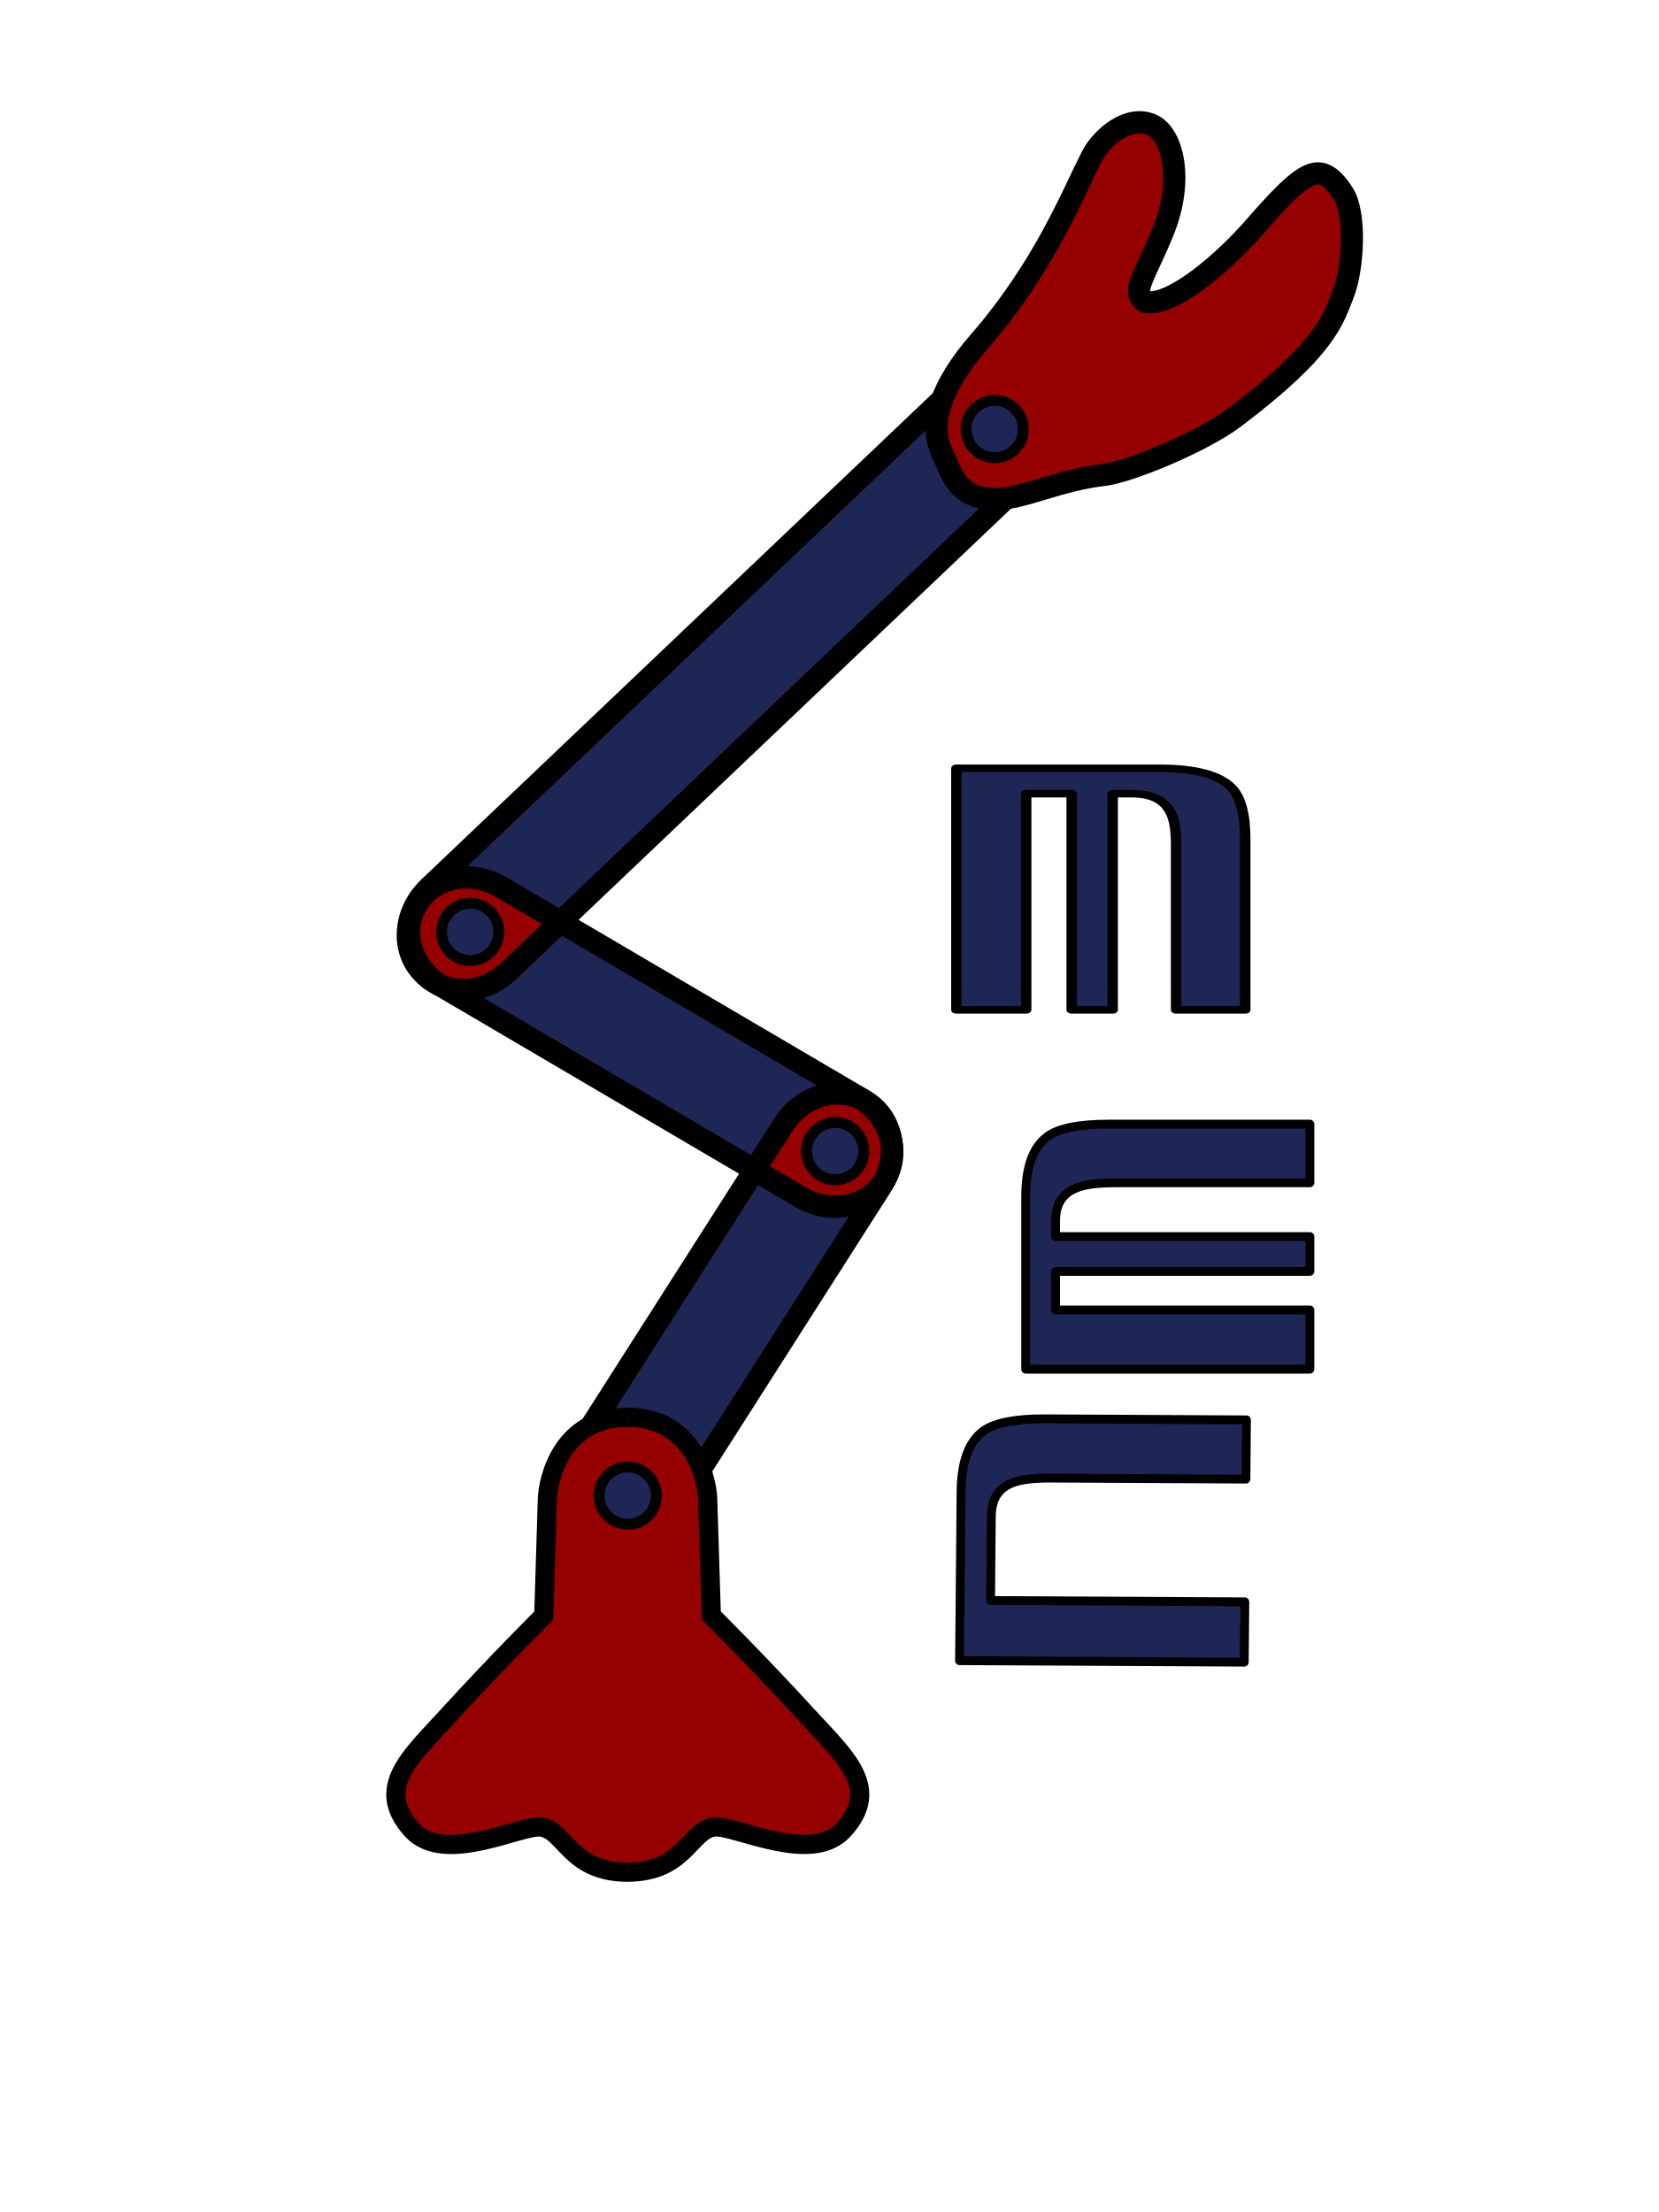
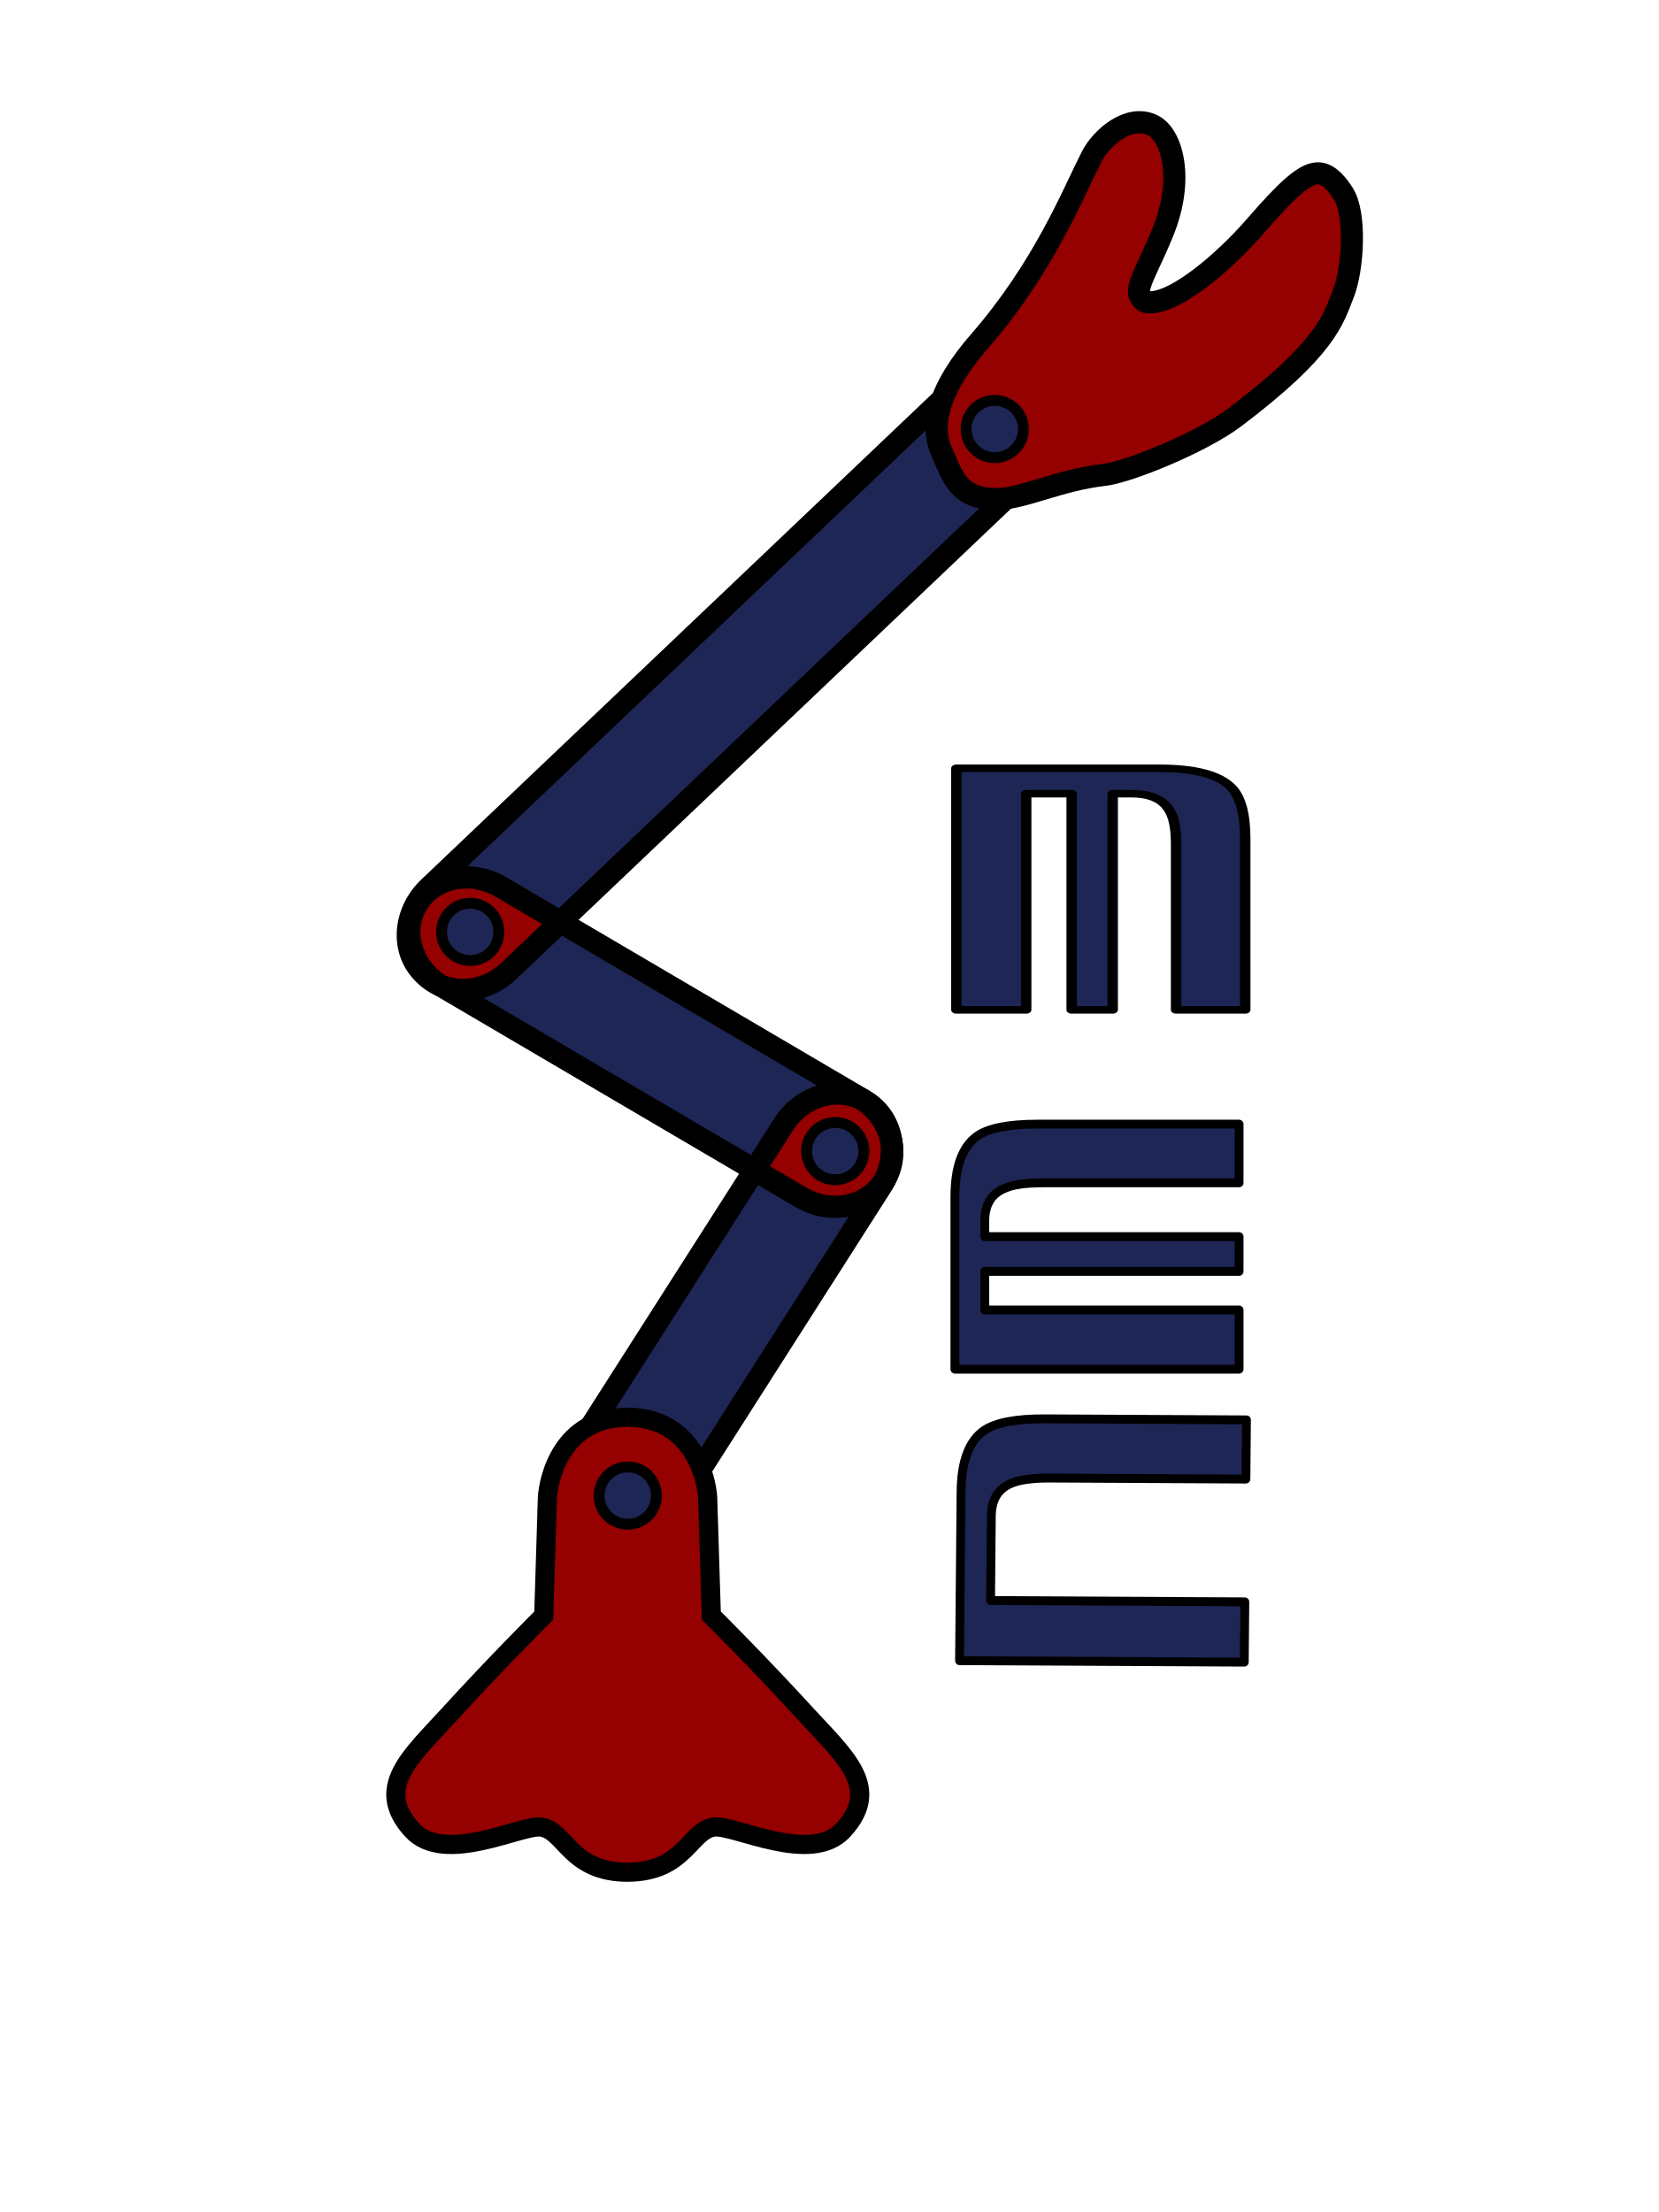
<svg xmlns="http://www.w3.org/2000/svg" width="75mm" height="100mm" viewBox="0 0 75 100" version="1.1" id="svg1" xml:space="preserve">
  <defs id="defs1" />
  <g id="layer1" transform="translate(-60.30836,-35.40598)">
    <g id="layer7" style="display:inline" transform="translate(60.8778,-99.24035)">
      <g id="g1">
        <g id="g4-4-7-7" style="display:inline;stroke:#000000" transform="translate(-49.90803,-1.299009)">
          <path id="rect1-60-8-4" style="display:inline;fill:#1e2655;stroke-linecap:round;stroke-linejoin:round" transform="matrix(0.538079,-0.8428944,0.843775,0.536697,0,0)" d="m -130.911,171.95 h 18.803 c 1.591,0 2.872,1.165 2.872,2.611 0,1.447 -1.281,2.611 -2.872,2.611 h -18.803 c -1.591,0 -2.872,-1.165 -2.872,-2.611 0,-1.447 1.281,-2.611 2.872,-2.611 z" />
          <path id="rect1-1-2-7-3-3" style="display:inline;fill:#1e2655;stroke-linecap:round;stroke-linejoin:round" transform="matrix(0.7246817,-0.6890838,0.6902704,0.7235515,0,0)" d="m -71.796,174.954 h 32.776 c 1.591,0 2.872,1.146 2.872,2.57 v 0.081 c 0,1.424 -1.281,2.57 -2.872,2.57 h -32.776 c -1.591,0 -2.872,-1.146 -2.872,-2.57 v -0.081 c 0,-1.424 1.281,-2.57 2.872,-2.57 z" />
          <path id="rect1-1-1-5-8" style="display:inline;fill:#1e2655;stroke-linecap:round;stroke-linejoin:round" transform="matrix(-0.8622404,-0.5064992,-0.5079115,0.8614092,0,0)" d="m -170.223,115.335 h 18.803 c 1.591,0 2.872,1.165 2.872,2.611 0,1.447 -1.281,2.611 -2.872,2.611 h -18.803 c -1.591,0 -2.872,-1.165 -2.872,-2.611 0,-1.447 1.281,-2.611 2.872,-2.611 z" />
        </g>
        <path d="m 38.435,184.363 c -1.202,-0.635 -2.762,-0.162 -3.579,1.118 l -1.314,2.059 2.091,1.228 c 1.372,0.806 3.068,0.451 3.802,-0.795 0.003,-0.005 0.006,-0.009 0.008,-0.013 0.264,-0.544 0.355,-1.127 0.287,-1.673 -0.132,-0.743 -0.584,-1.452 -1.296,-1.923 z" style="display:inline;fill:#950000;fill-opacity:1;stroke:#000000;stroke-linecap:round;stroke-linejoin:round" id="path8" />
        <path d="m 24.763,176.326 -2.69,-1.58 c -1.372,-0.806 -3.068,-0.451 -3.803,0.795 -0.717,1.216 -0.245,2.819 1.054,3.645 0.97,0.431 2.211,0.21 3.109,-0.644 z" style="display:inline;fill:#950000;fill-opacity:1;stroke:#000000;stroke-linecap:round;stroke-linejoin:round" id="path7" />
        <g id="g2-6-6" style="display:inline;fill:#950000;fill-opacity:1;stroke:#000000" transform="translate(-49.90803,-1.299009)">
          <path style="fill:#950000;fill-opacity:1;stroke:#000000;stroke-width:0.866" d="m 77.685,220.584 c 2.632,0 2.83,-1.907 3.945,-2.043 0.894,-0.109 4.382,1.731 5.839,0.132 1.74,-1.91 0.068,-3.307 -1.659,-5.192 -1.101,-1.203 -2.144,-2.292 -2.928,-3.097 -0.841,-0.864 -1.385,-1.401 -1.385,-1.401 l -0.166,-5.324 c -0.04,-0.793 -0.608,-3.644 -3.646,-3.644" id="path1-3-4-8" />
          <path style="fill:#950000;fill-opacity:1;stroke:#000000;stroke-width:0.865" d="m 77.719,220.585 c -2.624,0 -2.822,-1.908 -3.932,-2.043 -0.891,-0.109 -4.368,1.731 -5.821,0.132 -1.735,-1.91 -0.067,-3.308 1.654,-5.192 1.098,-1.203 2.137,-2.292 2.919,-3.097 0.839,-0.864 1.381,-1.401 1.381,-1.401 l 0.165,-5.325 c 0.04,-0.793 0.606,-3.644 3.634,-3.644" id="path1-2-3-0-1" />
        </g>
        <path style="display:inline;fill:#950000;fill-opacity:1;stroke:#000000;stroke-width:1;stroke-dasharray:none;stroke-opacity:1" d="m 44.556,157.21 c 1.312,-0.083 2.775,-0.863 4.784,-1.093 1.104,-0.126 4.417,-1.474 5.912,-2.604 4.185,-3.163 4.449,-4.446 4.908,-5.59 0.436,-1.084 0.592,-3.6 -4.6e-4,-4.52 -0.193,-0.299 -0.618,-0.934 -1.159,-0.921 -0.622,0.014 -1.431,0.791 -2.811,2.377 -1.533,1.763 -3.5,3.323 -4.597,3.441 -0.308,0.033 -0.412,0.036 -0.566,-0.176 -0.056,-0.078 -0.159,-0.223 -0.066,-0.564 0.134,-0.494 0.573,-1.27 1.051,-2.447 0.966,-2.383 0.413,-4.387 -0.483,-4.811 -1.066,-0.505 -2.301,0.558 -2.742,1.421 -0.877,1.718 -2.164,5.013 -5.09,8.371 -1.763,2.024 -2.278,3.731 -1.686,4.995 0.472,1.008 0.671,2.141 2.545,2.121 z" id="path3-9-2-1-4-3" />
        <path id="path18-9-5-6-9" style="display:inline;fill:#1e2655;stroke:#000000;stroke-width:0.491" transform="rotate(-6.47884)" d="m 17.182,189.691 a 1.295,1.295 0 0 1 -1.295,1.295 1.295,1.295 0 0 1 -1.295,-1.295 1.295,1.295 0 0 1 1.295,-1.295 1.295,1.295 0 0 1 1.295,1.295 z" />
        <path id="path18-99-1-8" style="display:inline;fill:#1e2655;stroke:#000000;stroke-width:0.491" d="m 29.105,202.259 a 1.295,1.295 0 0 1 -1.295,1.295 1.295,1.295 0 0 1 -1.295,-1.295 1.295,1.295 0 0 1 1.295,-1.295 1.295,1.295 0 0 1 1.295,1.295 z" />
        <path id="path18-9-1-8-8-9" style="display:inline;fill:#1e2655;stroke:#000000;stroke-width:0.491" transform="rotate(-6.47884)" d="m 1.903,177.98 a 1.295,1.295 0 0 1 -1.295,1.295 1.295,1.295 0 0 1 -1.295,-1.295 1.295,1.295 0 0 1 1.295,-1.295 1.295,1.295 0 0 1 1.295,1.295 z" />
        <path id="path18-9-1-0-1-9-7" style="display:inline;fill:#1e2655;stroke:#000000;stroke-width:0.491" transform="rotate(-6.47884)" d="m 28.03,158.068 a 1.295,1.295 0 0 1 -1.295,1.295 1.295,1.295 0 0 1 -1.295,-1.295 1.295,1.295 0 0 1 1.295,-1.295 1.295,1.295 0 0 1 1.295,1.295 z" />
        <g aria-label="m " transform="scale(1.1775,0.849257)" id="text1-8-8-2" style="font-size:24.591px;display:inline;fill:#1e2655;stroke:#000000;stroke-width:0.4;stroke-linecap:round;stroke-linejoin:round">
          <path d="m 47.326,212.305 h -2.656 v -8.828 q 0,-1.23 -0.246,-1.771 -0.369,-0.91 -1.475,-0.91 h -0.713 v 11.509 H 40.661 V 200.796 h -1.746 v 11.509 h -2.68 v -12.861 h 7.795 q 2.041,0 2.754,1.008 0.541,0.762 0.541,2.754 z" style="font-family:Unispace;-inkscape-font-specification:'Unispace, Normal'" id="path38" />
        </g>
-         <g aria-label="m " transform="rotate(-90)" id="text1-5-6-4-2" style="font-size:24.564px;display:inline;fill:#1e2655;stroke:#000000;stroke-width:0.4;stroke-linecap:round;stroke-linejoin:round">
+         <g aria-label="m " transform="translate(-3.2,0) rotate(-90)" id="text1-5-6-4-2" style="font-size:24.564px;display:inline;fill:#1e2655;stroke:#000000;stroke-width:0.4;stroke-linecap:round;stroke-linejoin:round">
          <path d="m -185.466,58.647 h -2.653 v -8.818 q 0,-1.228 -0.246,-1.769 -0.368,-0.909 -1.474,-0.909 h -0.712 V 58.647 h -1.572 V 47.151 h -1.744 V 58.647 h -2.677 V 45.8 h 7.787 q 2.039,0 2.751,1.007 0.54,0.761 0.54,2.751 z" style="font-family:Unispace;-inkscape-font-specification:'Unispace, Normal'" id="path41" />
        </g>
        <g aria-label="u " transform="matrix(-0.00899524,1.003333,-0.9966316,-0.00513771,0,0)" id="text1-5-3-0-8-8-0" style="font-size:24.696px;display:inline;fill:#1e2655;stroke:#000000;stroke-width:0.4;stroke-linecap:round;stroke-linejoin:round">
          <path d="m 208.795,-44.838 h -7.606 q -2.05,0 -2.766,-1.013 -0.543,-0.79 -0.543,-2.766 v -9.138 h 2.667 v 8.866 q 0,1.21 0.247,1.778 0.37,0.889 1.482,0.889 h 3.803 v -11.533 h 2.717 z" style="font-family:Unispace;-inkscape-font-specification:'Unispace, Normal'" id="path44" />
        </g>
      </g>
    </g>
  </g>
</svg>
